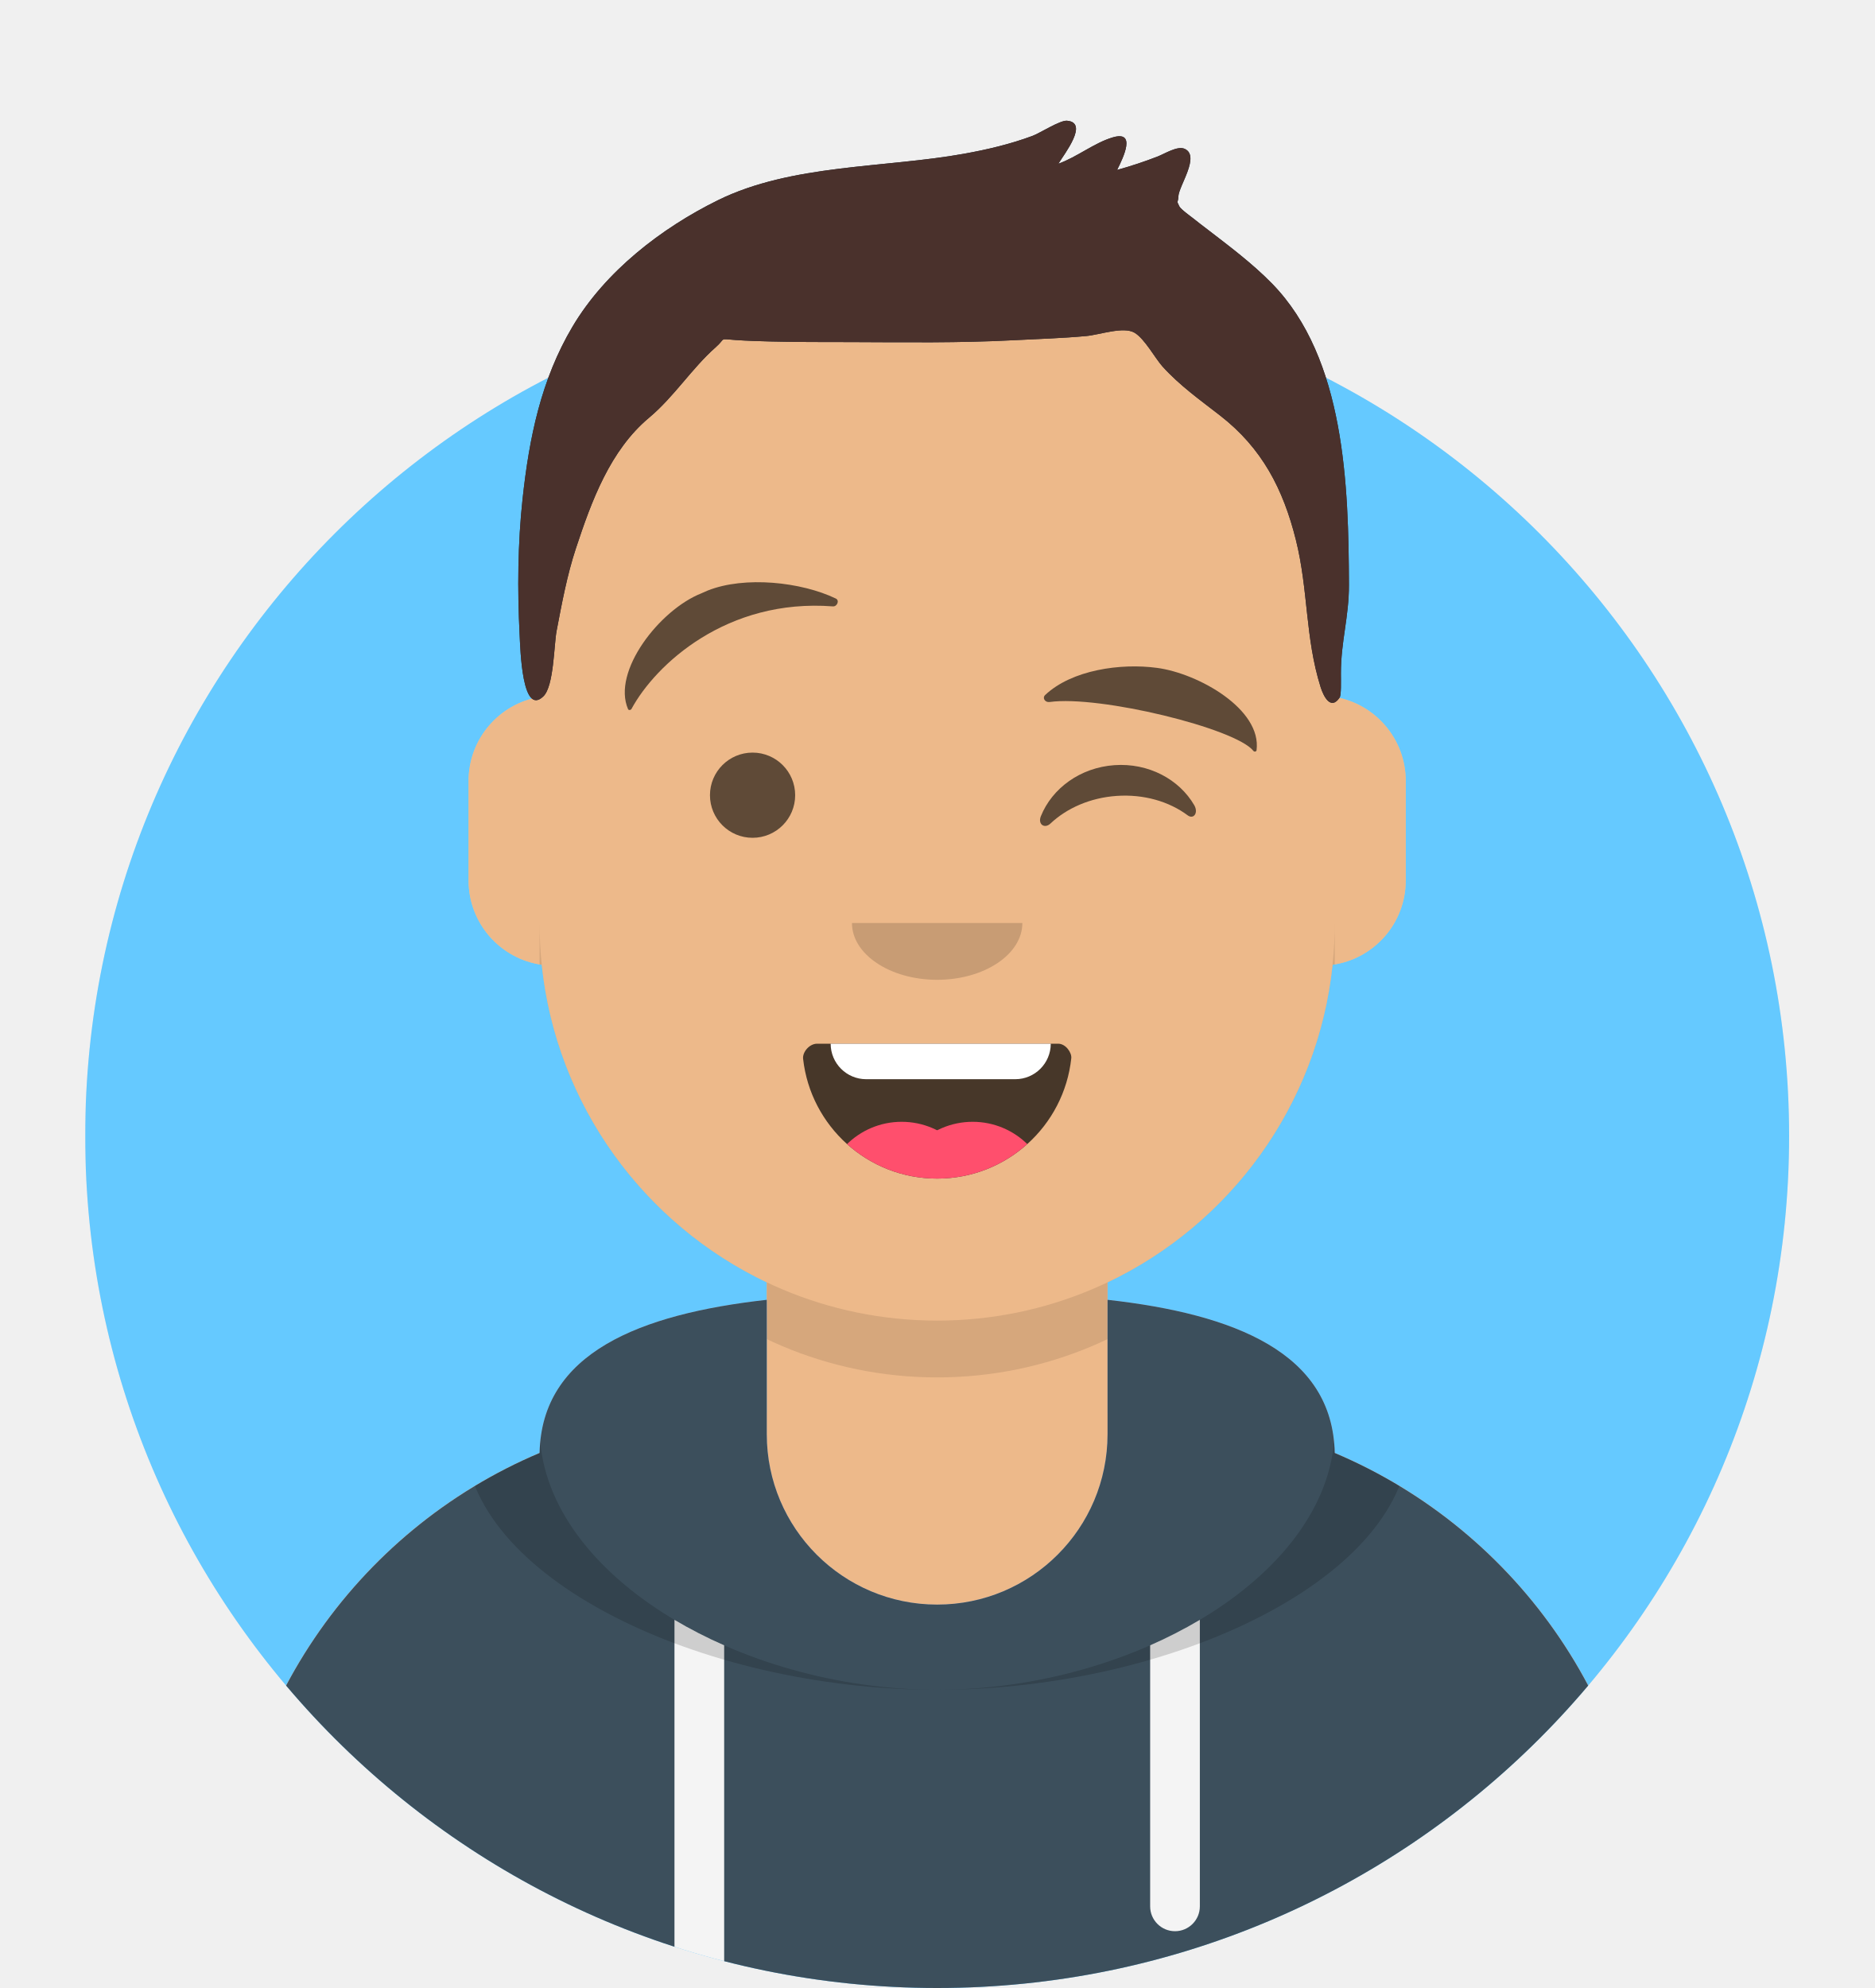
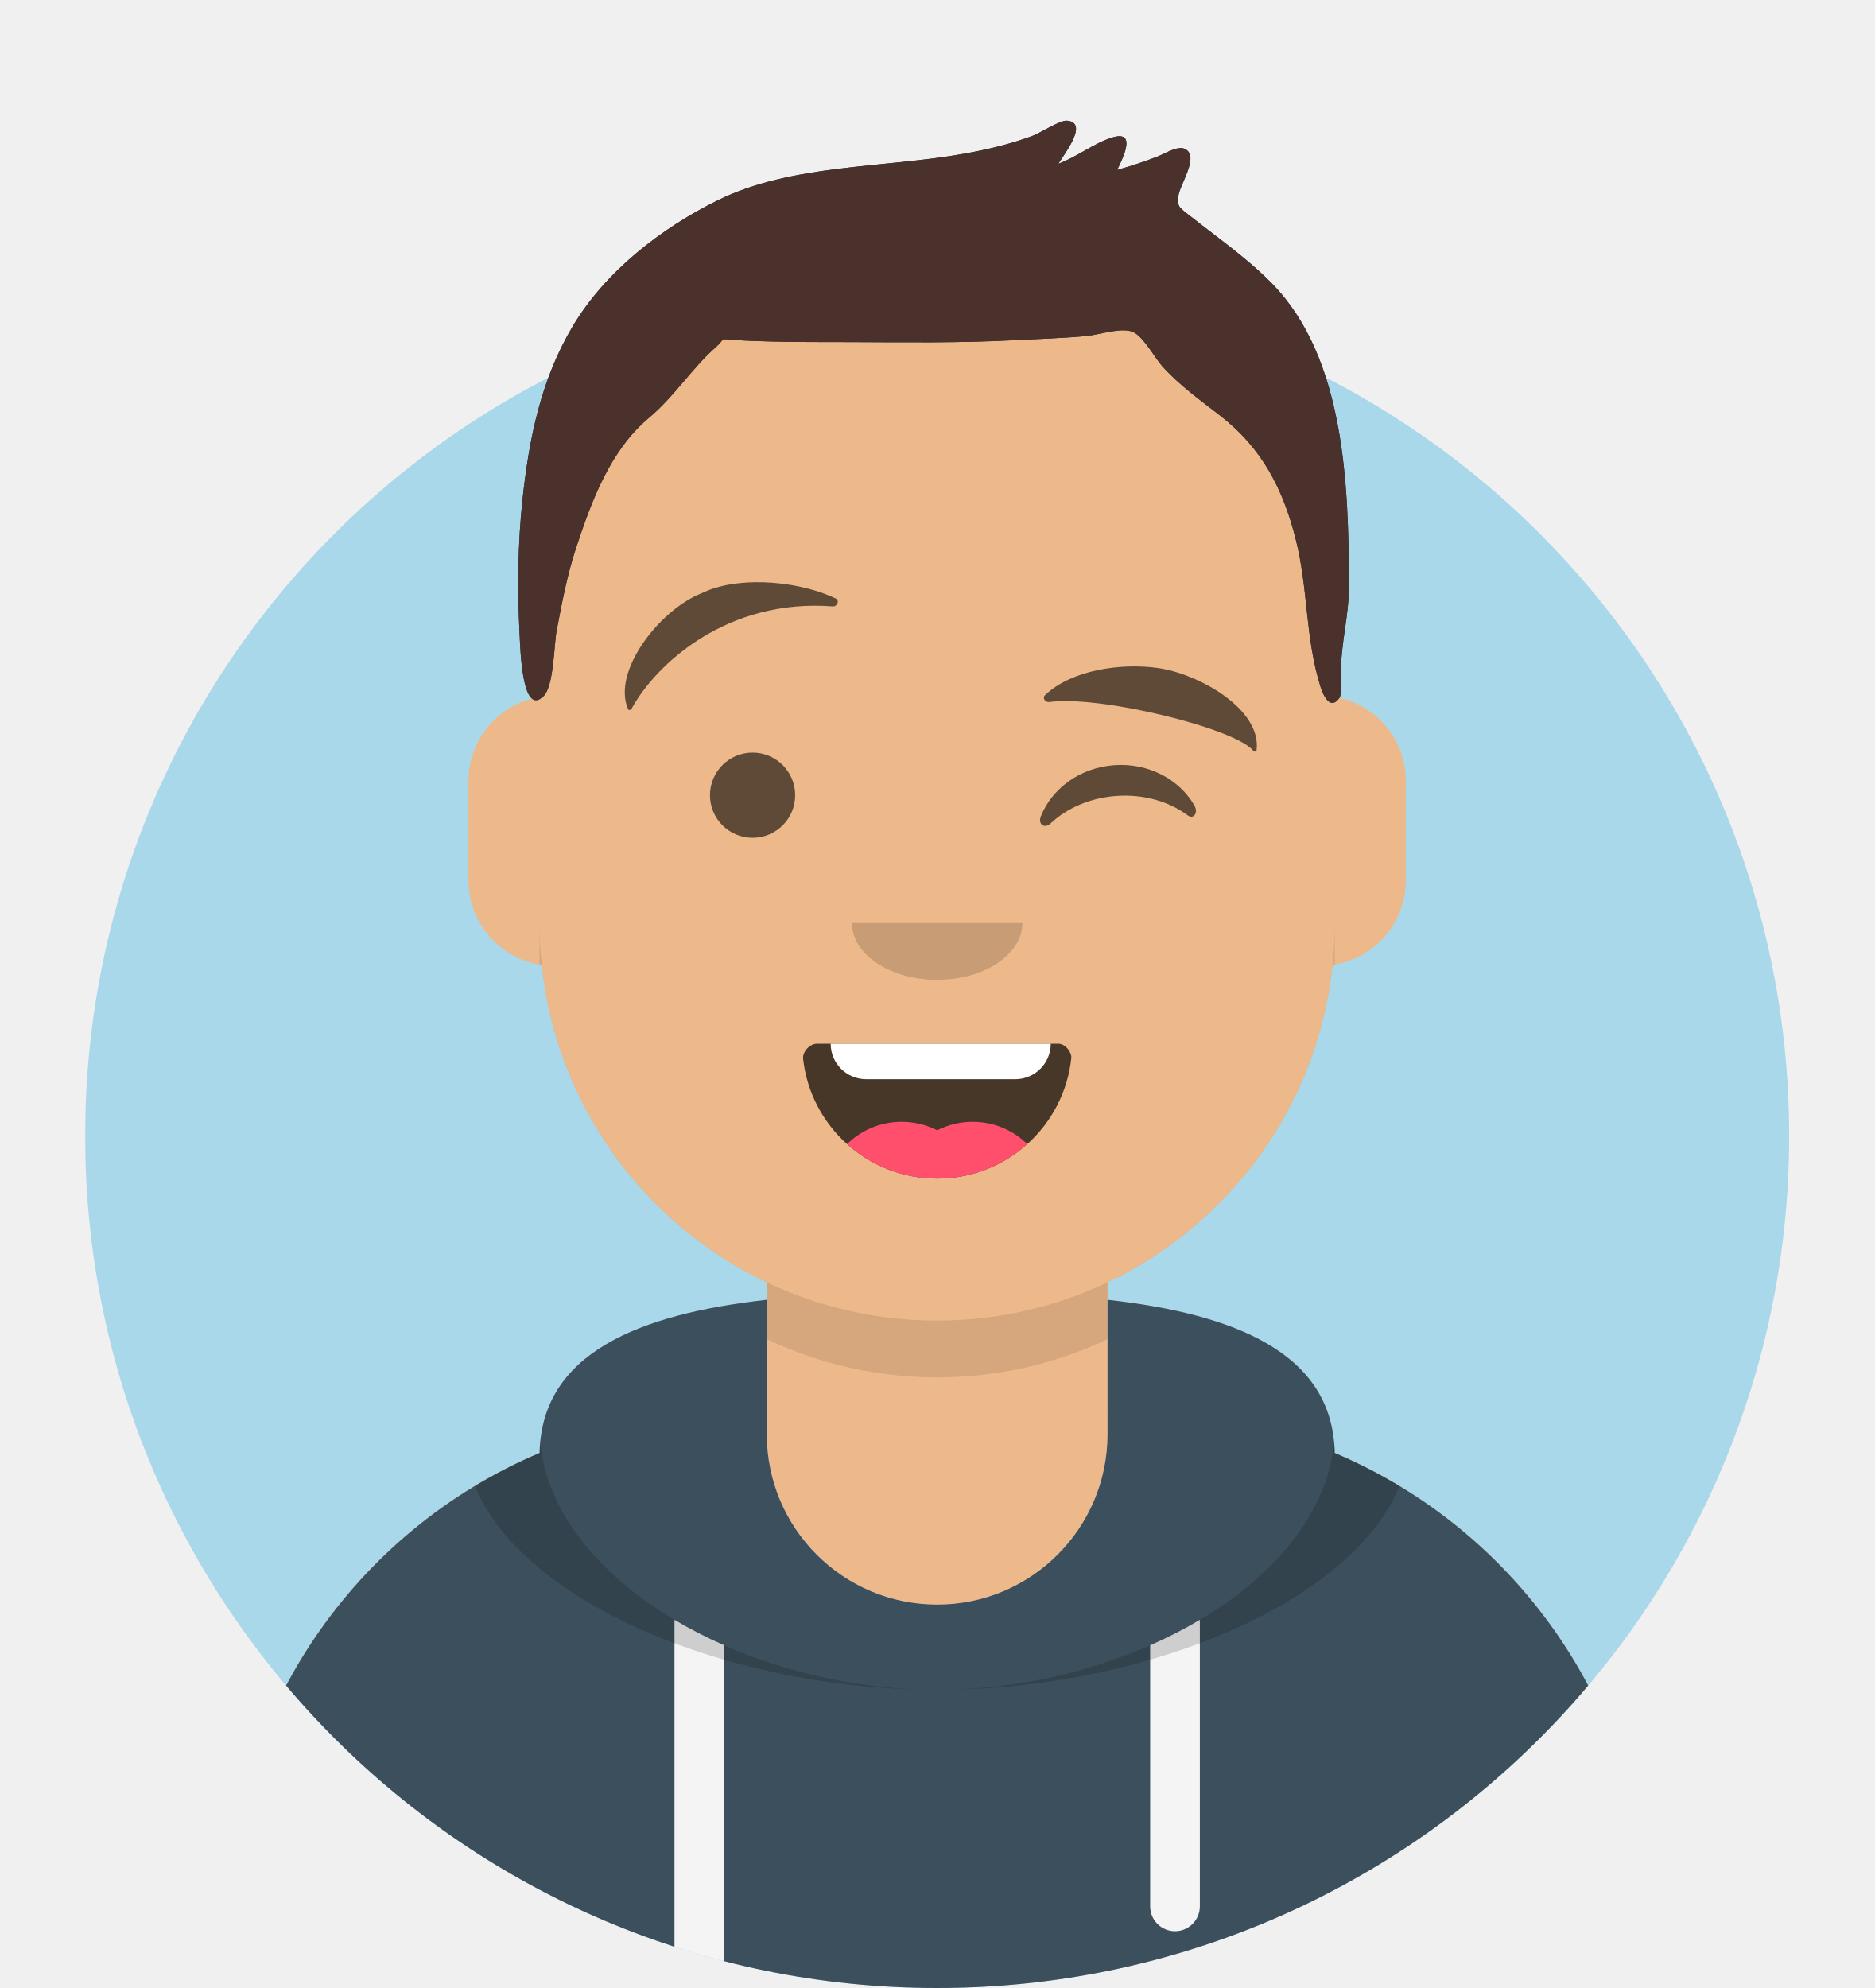
<svg xmlns="http://www.w3.org/2000/svg" xmlns:xlink="http://www.w3.org/1999/xlink" viewBox="0 0 264 280" version="1.1" class="me-photo">
  <defs>
    <circle id="path-1" cx="120" cy="120" r="120">
</circle>
    <path d="M12,160 C12,226.274 65.726,280 132,280 C198.274,280 252,226.274 252,160 L264,160 L264,-1.42108547e-14 L-3.19744231e-14,-1.42108547e-14 L-3.19744231e-14,160 L12,160 Z" id="path-3">
- </path>
+     </path>
    <path d="M124,144.611 L124,163 L128,163 L128,163 C167.765,163 200,195.235 200,235 L200,244 L0,244 L0,235 C-4.86974701e-15,195.235 32.235,163 72,163 L72,163 L76,163 L76,144.611 C58.763,136.422 46.372,119.687 44.305,99.881 C38.48,99.058 34,94.052 34,88 L34,74 C34,68.054 38.325,63.118 44,62.166 L44,56 L44,56 C44,25.072 69.072,5.68137151e-15 100,0 L100,0 L100,0 C130.928,-5.68137151e-15 156,25.072 156,56 L156,62.166 C161.675,63.118 166,68.054 166,74 L166,88 C166,94.052 161.52,99.058 155.695,99.881 C153.628,119.687 141.237,136.422 124,144.611 Z" id="path-5">
- </path>
+     </path>
  </defs>
  <g id="Avataaar" stroke="none" stroke-width="1" fill="none" fill-rule="evenodd">
    <g transform="translate(-825, -1100)" id="Avataaar/Circle">
      <g transform="translate(825, 1100)">
        <g id="Circle" stroke-width="1" fill-rule="evenodd" transform="translate(12, 40)">
          <mask id="mask-2" fill="white">
            <use xlink:href="#path-1">
- </use>
+             </use>
          </mask>
          <use id="Circle-Background" fill="#E6E6E6" xlink:href="#path-1">
          </use>
-           <g id="Color/Palette/Blue-01" mask="url(#mask-2)" fill="#65C9FF">
+           <g id="Color/Palette/Blue-01" mask="url(#mask-2)" fill="#a8d8ea">
            <rect id="🖍Color" x="0" y="0" width="240" height="240">
- </rect>
+             </rect>
          </g>
        </g>
        <mask id="mask-4" fill="white">
          <use xlink:href="#path-3">
          </use>
        </mask>
        <g id="Mask">
        </g>
        <g id="Avataaar" stroke-width="1" fill-rule="evenodd" mask="url(#mask-4)">
          <g id="Body" transform="translate(32, 36)">
            <mask id="mask-6" fill="white">
              <use xlink:href="#path-5">
              </use>
            </mask>
            <use fill="#D0C6AC" xlink:href="#path-5">
            </use>
            <g id="Skin/👶🏽-03-Brown" mask="url(#mask-6)" fill="#EDB98A">
              <g transform="translate(-32, 0)" id="Color">
                <rect x="0" y="0" width="264" height="244">
                </rect>
              </g>
            </g>
            <path d="M156,79 L156,102 C156,132.928 130.928,158 100,158 C69.072,158 44,132.928 44,102 L44,79 L44,94 C44,124.928 69.072,150 100,150 C130.928,150 156,124.928 156,94 L156,79 Z" id="Neck-Shadow" fill-opacity="0.1" fill="#000000" mask="url(#mask-6)">
            </path>
          </g>
          <g id="Clothing/Hoodie" transform="translate(0, 170)">
            <defs>
              <path d="M108,13.071 C90.081,15.076 76.28,20.552 76.004,34.645 C50.146,45.568 32,71.165 32,100.999 L32,100.999 L32,110 L232,110 L232,100.999 C232,71.165 213.854,45.568 187.996,34.645 C187.72,20.552 173.919,15.076 156,13.071 L156,32 L156,32 C156,45.255 145.255,56 132,56 L132,56 C118.745,56 108,45.255 108,32 L108,13.071 Z" id="react-path-28">
              </path>
            </defs>
            <mask id="react-mask-29" fill="white">
              <use xlink:href="#react-path-28">
              </use>
            </mask>
            <use id="Hoodie" fill="#B7C1DB" fill-rule="evenodd" xlink:href="#react-path-28">
            </use>
            <g id="Color/Palette/Gray-01" mask="url(#react-mask-29)" fill-rule="evenodd" fill="#3C4F5C">
              <rect id="🖍Color" x="0" y="0" width="264" height="110">
              </rect>
            </g>
            <path d="M102,61.739 L102,110 L95,110 L95,58.15 C97.204,59.46 99.547,60.661 102,61.739 Z M169,58.15 L169,98.5 C169,100.433 167.433,102 165.5,102 C163.567,102 162,100.433 162,98.5 L162,61.739 C164.453,60.661 166.796,59.46 169,58.15 Z" id="Straps" fill="#F4F4F4" fill-rule="evenodd" mask="url(#react-mask-29)">
            </path>
            <path d="M90.96,12.724 C75.909,15.571 65.5,21.243 65.5,32.308 C65.5,52.02 98.538,68 132,68 C165.462,68 198.5,52.02 198.5,32.308 C198.5,21.243 188.091,15.571 173.04,12.724 C182.125,16.074 188,21.706 188,31.077 C188,51.469 160.179,68 132,68 C103.821,68 76,51.469 76,31.077 C76,21.706 81.875,16.074 90.96,12.724 Z" id="Shadow" fill-opacity="0.16" fill="#000000" fill-rule="evenodd" mask="url(#react-mask-29)">
            </path>
          </g>
          <g id="Face" transform="translate(76, 82)" fill="#000000">
            <g id="Mouth/Smile" transform="translate(2, 52)">
              <defs>
                <path d="M35.118,15.128 C36.176,24.62 44.226,32 54,32 C63.804,32 71.874,24.574 72.892,15.04 C72.974,14.273 72.117,13 71.043,13 C56.149,13 44.738,13 37.087,13 C36.007,13 35.012,14.178 35.118,15.128 Z" id="react-path-3">
                </path>
              </defs>
              <mask id="react-mask-4" fill="white">
                <use xlink:href="#react-path-3">
                </use>
              </mask>
              <use id="Mouth" fill-opacity="0.7" fill="#000000" fill-rule="evenodd" xlink:href="#react-path-3">
              </use>
              <rect id="Teeth" fill="#FFFFFF" fill-rule="evenodd" mask="url(#react-mask-4)" x="39" y="2" width="31" height="16" rx="5">
              </rect>
              <g id="Tongue" stroke-width="1" fill-rule="evenodd" mask="url(#react-mask-4)" fill="#FF4F6D">
                <g transform="translate(38, 24)">
                  <circle cx="11" cy="11" r="11">
                  </circle>
                  <circle cx="21" cy="11" r="11">
                  </circle>
                </g>
              </g>
            </g>
            <g id="Nose/Default" transform="translate(28, 40)" fill-opacity="0.16">
              <path d="M16,8 C16,12.418 21.373,16 28,16 L28,16 C34.627,16 40,12.418 40,8" id="Nose">
              </path>
            </g>
            <g id="Eyes/Wink-😉" transform="translate(0, 8)" fill-opacity="0.6">
              <circle id="Eye" cx="30" cy="22" r="6">
              </circle>
              <path d="M70.412,24.205 C72.259,20.406 76.417,17.758 81.25,17.758 C86.066,17.758 90.211,20.387 92.068,24.165 C92.619,25.287 91.834,26.205 91.043,25.525 C88.592,23.417 85.111,22.101 81.25,22.101 C77.509,22.101 74.126,23.336 71.69,25.329 C70.799,26.058 69.872,25.316 70.412,24.205 Z" id="Winky-Wink" transform="translate(81.25223, 21.75758) rotate(-4) translate(-81.25223, -21.75758) ">
              </path>
            </g>
            <g id="Eyebrow/Natural/Up-Down-Natural" fill-opacity="0.6">
              <path d="M22.766,1.578 L23.677,1.176 C28.919,-0.905 36.865,-0.033 41.723,2.299 C42.29,2.571 41.902,3.452 41.321,3.407 C26.402,2.256 16.358,11.553 12.946,17.847 C12.845,18.034 12.539,18.055 12.464,17.881 C10.156,12.562 16.913,3.896 22.766,1.578 Z" id="Eye-Browse-Reddit">
              </path>
              <path d="M86.535,12.025 C92.342,12.293 101.73,16.512 101.488,22.368 C101.48,22.56 101.199,22.644 101.061,22.497 C98.306,19.537 78.746,16.547 71.856,18.132 C71.226,18.277 70.747,17.655 71.146,17.206 C74.568,13.357 81.333,11.779 86.535,12.025 Z" id="Eyebrow" transform="translate(86.24651, 17.28591) rotate(5) translate(-86.24651, -17.28591) ">
              </path>
            </g>
          </g>
          <g id="Top" stroke-width="1" fill-rule="evenodd">
            <defs>
              <rect id="react-path-9" x="0" y="0" width="264" height="280">
              </rect>
              <path d="M180.15,39.92 C177.39,37.1 174.186,34.707 171.069,32.307 C170.382,31.777 169.683,31.261 169.011,30.712 C168.858,30.587 167.292,29.466 167.105,29.053 C166.654,28.06 166.915,28.833 166.977,27.649 C167.056,26.151 170.111,21.919 167.831,20.949 C166.828,20.522 165.04,21.658 164.078,22.033 C162.196,22.767 160.292,23.393 158.347,23.933 C159.279,22.076 161.055,18.359 157.716,19.354 C155.114,20.129 152.69,22.122 150.076,23.059 C150.941,21.642 154.4,17.248 151.274,17.002 C150.302,16.926 147.471,18.75 146.424,19.14 C143.287,20.305 140.083,21.059 136.79,21.653 C125.592,23.671 112.497,23.095 102.137,28.193 C94.149,32.124 86.263,38.222 81.648,45.988 C77.201,53.473 75.538,61.664 74.607,70.241 C73.924,76.536 73.868,83.043 74.188,89.36 C74.292,91.43 74.525,100.971 77.532,98.081 C79.03,96.642 79.019,90.828 79.396,88.86 C80.147,84.945 80.87,81.013 82.122,77.223 C84.328,70.544 86.931,63.43 92.427,58.83 C95.954,55.878 98.431,51.889 101.806,48.911 C103.322,47.574 102.165,47.713 104.603,47.889 C106.241,48.006 107.885,48.051 109.526,48.094 C113.322,48.193 117.124,48.168 120.921,48.181 C128.568,48.209 136.179,48.317 143.819,47.916 C147.214,47.739 150.618,47.642 154.004,47.328 C155.895,47.153 159.251,45.941 160.808,46.867 C162.233,47.714 163.713,50.482 164.736,51.615 C167.154,54.294 170.036,56.339 172.862,58.535 C178.757,63.115 181.732,68.867 183.523,76.023 C185.306,83.153 184.806,89.768 187.013,96.785 C187.402,98.018 188.429,100.145 189.695,98.239 C189.93,97.885 189.87,95.939 189.87,94.819 C189.87,90.3 191.014,86.908 191,82.359 C190.944,68.527 190.496,50.491 180.15,39.92 Z" id="react-path-8">
              </path>
              <filter x="-0.8%" y="-2.0%" width="101.5%" height="108.0%" filterUnits="objectBoundingBox" id="react-filter-5">
                <feOffset dx="0" dy="2" in="SourceAlpha" result="shadowOffsetOuter1">
                </feOffset>
                <feColorMatrix values="0 0 0 0 0   0 0 0 0 0   0 0 0 0 0  0 0 0 0.16 0" type="matrix" in="shadowOffsetOuter1" result="shadowMatrixOuter1">
                </feColorMatrix>
                <feMerge>
                  <feMergeNode in="shadowMatrixOuter1">
                  </feMergeNode>
                  <feMergeNode in="SourceGraphic">
                  </feMergeNode>
                </feMerge>
              </filter>
            </defs>
            <mask id="react-mask-7" fill="white">
              <use xlink:href="#react-path-9">
              </use>
            </mask>
            <g id="Mask">
            </g>
            <g id="Top/Short-Hair/Short-Flat" mask="url(#react-mask-7)">
              <g transform="translate(-1, 0)">
                <mask id="react-mask-6" fill="white">
                  <use xlink:href="#react-path-8">
                  </use>
                </mask>
                <use id="Short-Hair" stroke="none" fill="#1F3140" fill-rule="evenodd" xlink:href="#react-path-8">
                </use>
                <g id="Skin/👶🏽-03-Brown" mask="url(#react-mask-6)" fill="#4A312C">
                  <g transform="translate(0, 0) " id="Color">
                    <rect x="0" y="0" width="264" height="280">
                    </rect>
                  </g>
                </g>
              </g>
            </g>
          </g>
        </g>
      </g>
    </g>
  </g>
</svg>
